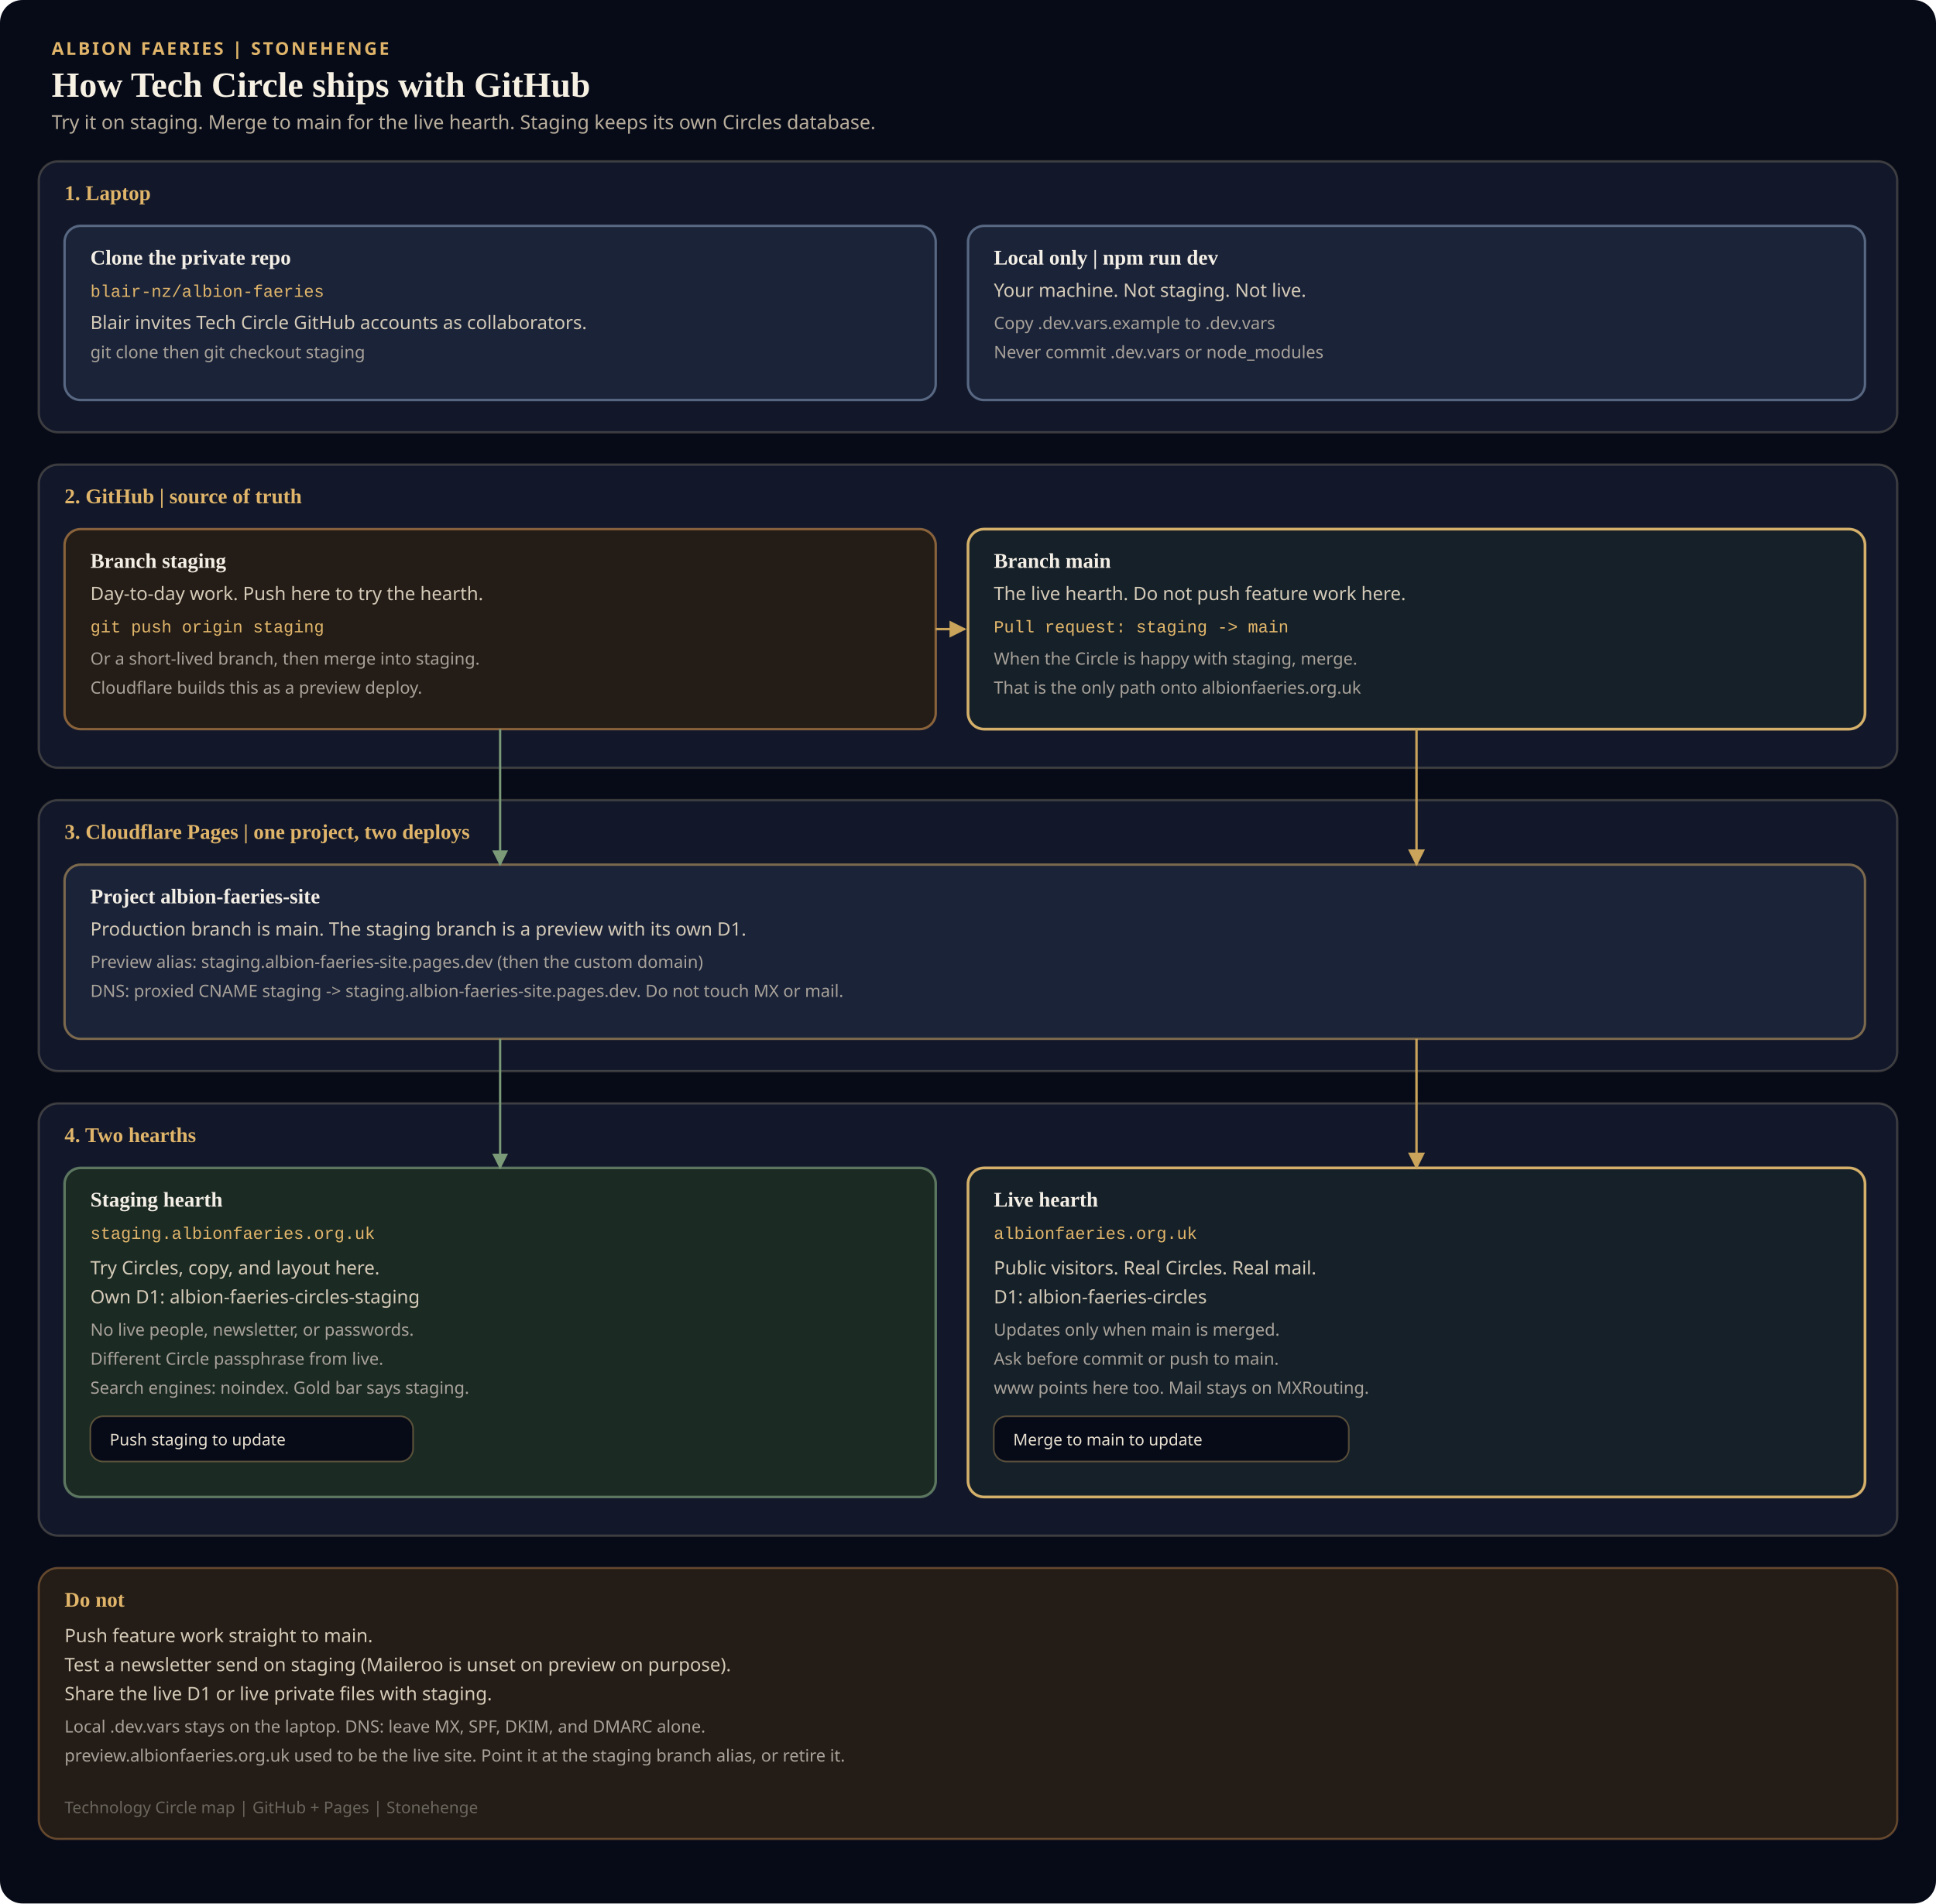
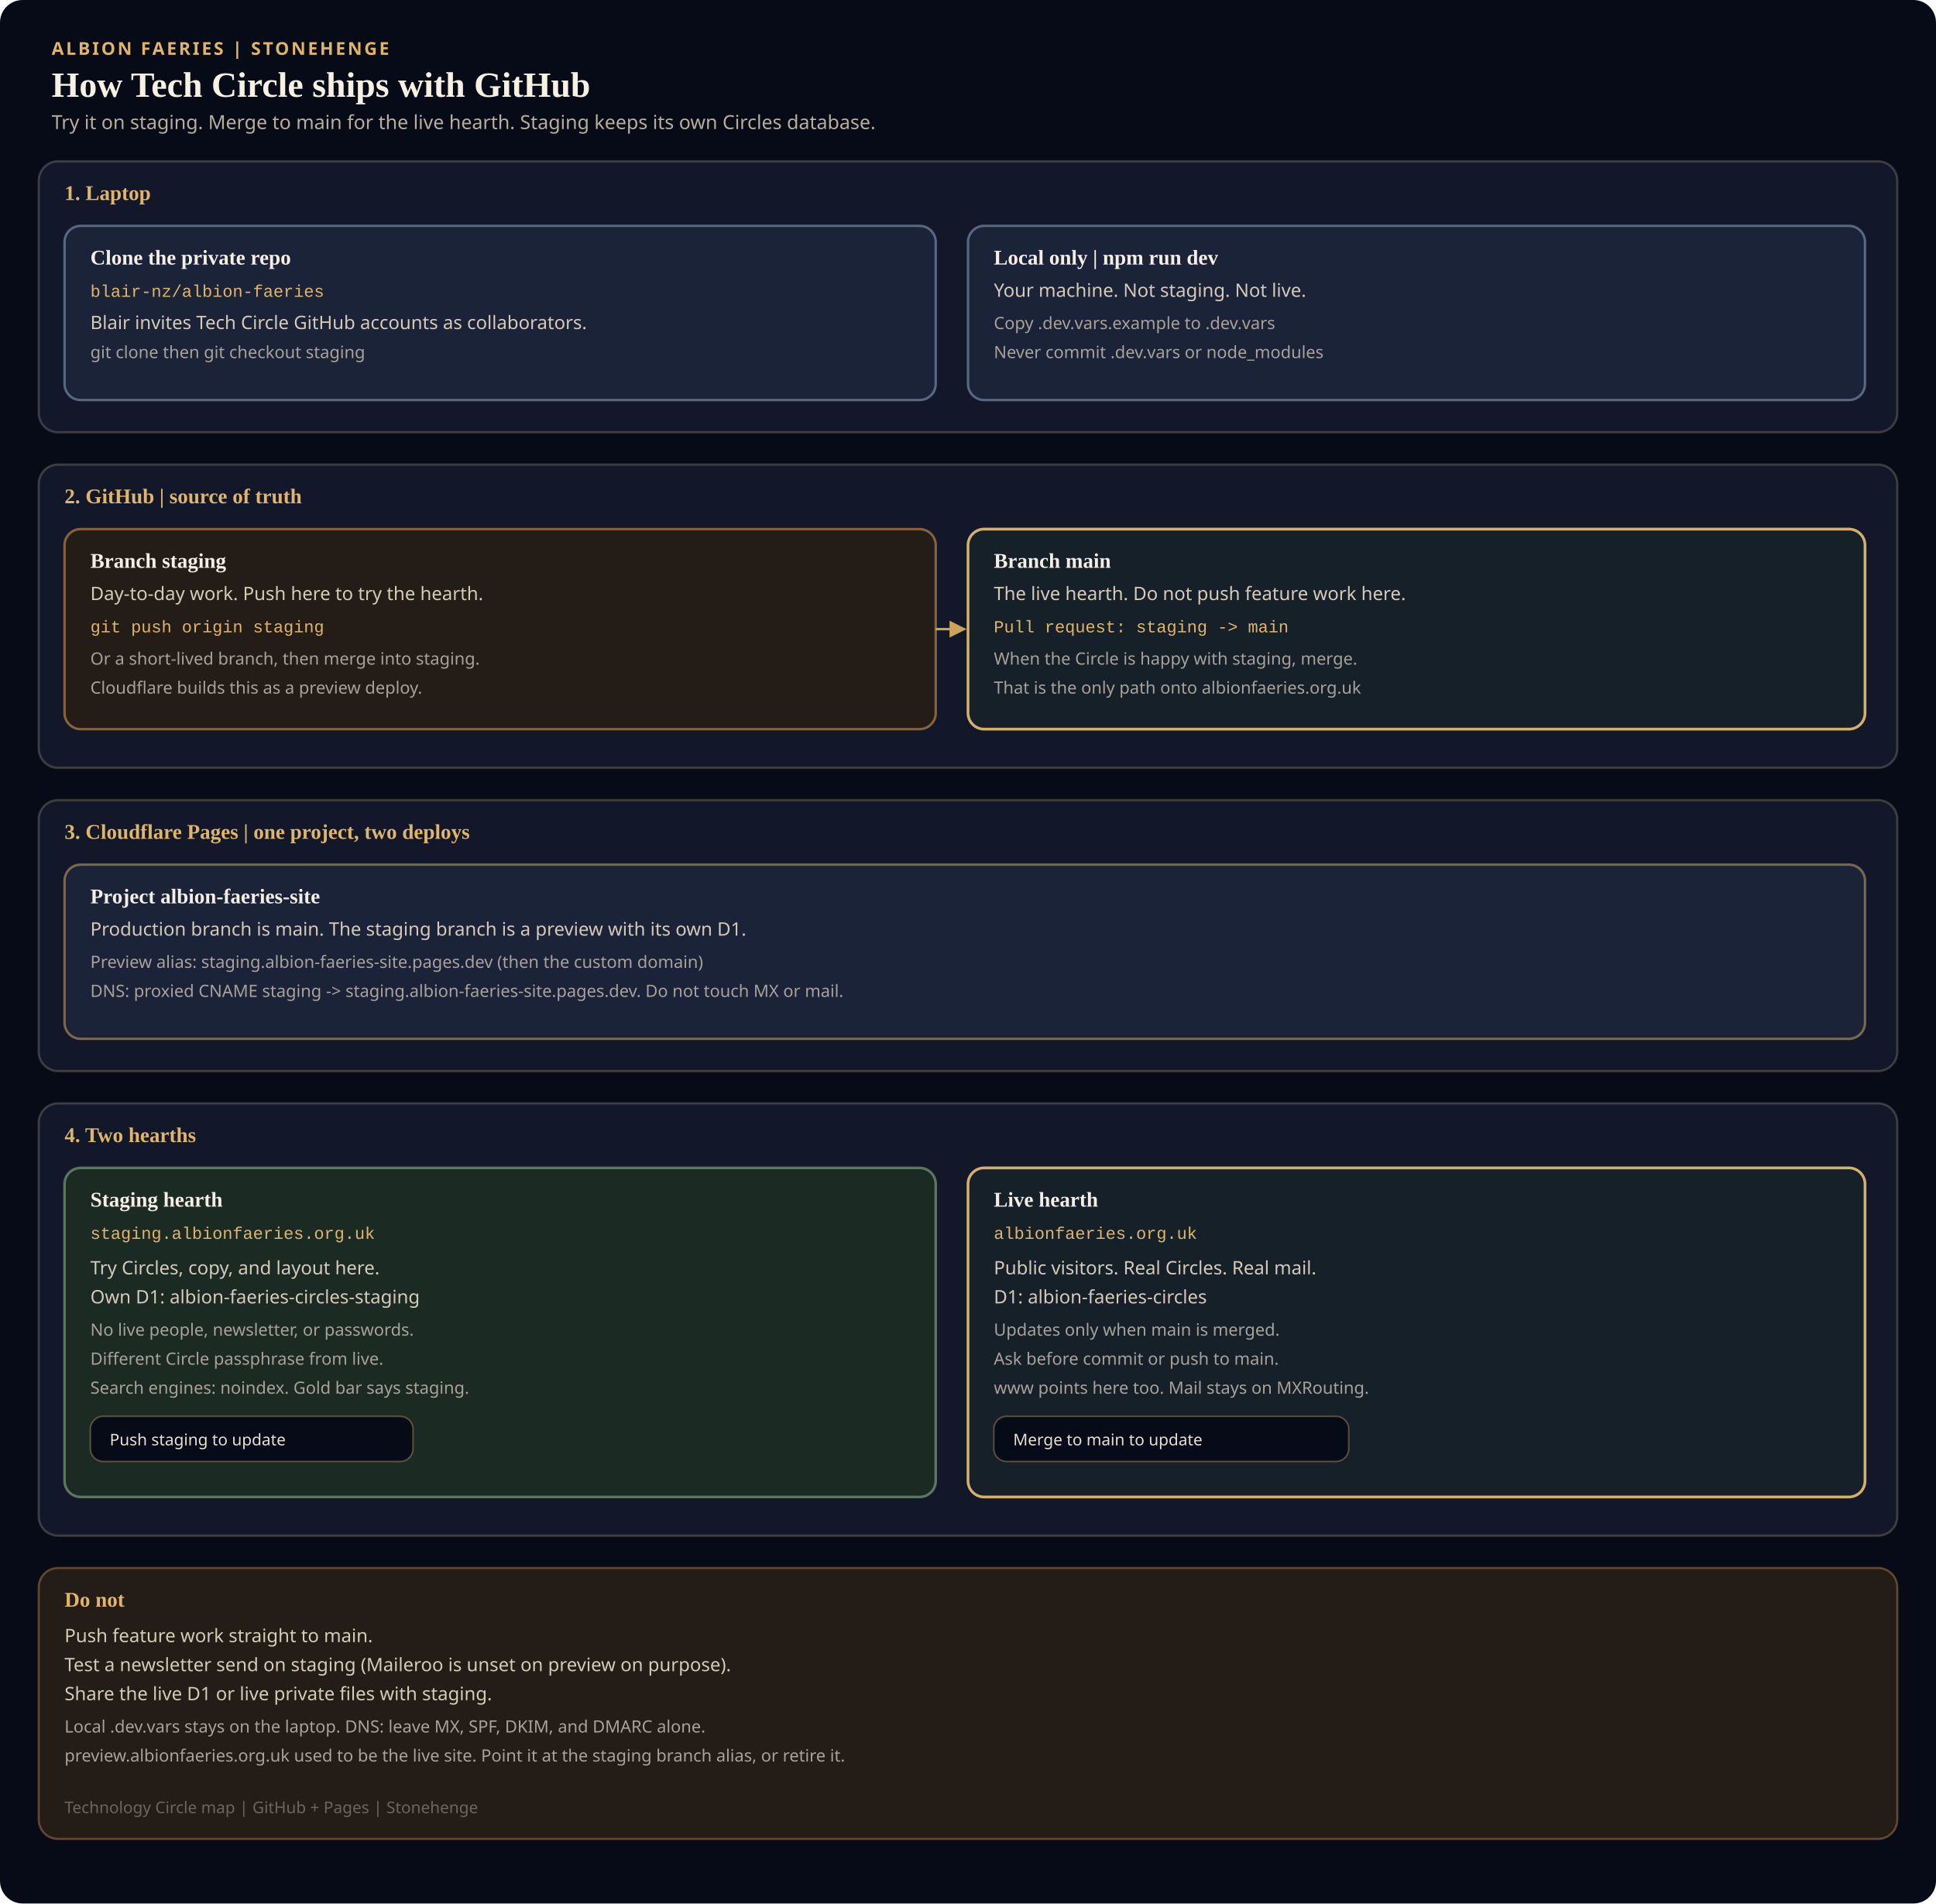
<svg xmlns="http://www.w3.org/2000/svg" viewBox="0 0 1200 1180" role="img" aria-labelledby="title desc">
  <defs>
    <marker id="arr" viewBox="0 0 10 10" refX="9" refY="5" markerWidth="7" markerHeight="7" orient="auto">
      <path d="M 0 0 L 10 5 L 0 10 z" fill="#c9a45a" />
    </marker>
    <marker id="arr-g" viewBox="0 0 10 10" refX="9" refY="5" markerWidth="7" markerHeight="7" orient="auto">
      <path d="M 0 0 L 10 5 L 0 10 z" fill="#7a9a78" />
    </marker>
    <marker id="arr-b" viewBox="0 0 10 10" refX="9" refY="5" markerWidth="7" markerHeight="7" orient="auto">
      <path d="M 0 0 L 10 5 L 0 10 z" fill="#8fa3c4" />
    </marker>
    <style type="text/css">
      .bg { fill: #070b18; }
      .kicker { fill: #e0b56a; font-family: system-ui, "Segoe UI", sans-serif; font-size: 11px; font-weight: 700; letter-spacing: 0.12em; }
      .title { fill: #f7f1e4; font-family: Georgia, "Times New Roman", serif; font-size: 22px; font-weight: 700; }
      .sub { fill: #b9ae9c; font-family: system-ui, "Segoe UI", sans-serif; font-size: 12px; }
      .h { fill: #e0b56a; font-family: Georgia, "Times New Roman", serif; font-size: 13px; font-weight: 700; }
      .h2 { fill: #f4efe6; font-family: Georgia, "Times New Roman", serif; font-size: 13px; font-weight: 700; }
      .t { fill: #d5cbb8; font-family: system-ui, "Segoe UI", sans-serif; font-size: 11.5px; }
      .s { fill: #a8a29a; font-family: system-ui, "Segoe UI", sans-serif; font-size: 10.5px; }
      .mono { fill: #e0b56a; font-family: Consolas, "Courier New", monospace; font-size: 10.5px; }
      .zone { fill: #12182a; stroke: rgba(232,215,176,0.22); stroke-width: 1.4; }
      .lap { fill: #1b2338; stroke: rgba(143,163,196,0.55); stroke-width: 1.5; }
      .git { fill: #241c16; stroke: rgba(196,137,74,0.65); stroke-width: 1.5; }
      .pages { fill: #1b2338; stroke: rgba(224,181,106,0.5); stroke-width: 1.5; }
      .stage { fill: #1c2a24; stroke: rgba(122,154,120,0.7); stroke-width: 1.6; }
      .live { fill: #162028; stroke: #d4b06a; stroke-width: 1.7; }
      .warn { fill: #241c16; stroke: rgba(196,137,74,0.45); stroke-width: 1.3; }
      .edge { stroke: #c9a45a; stroke-width: 1.5; fill: none; marker-end: url(#arr); }
      .edge-g { stroke: #7a9a78; stroke-width: 1.4; fill: none; marker-end: url(#arr-g); }
      .edge-b { stroke: #8fa3c4; stroke-width: 1.4; fill: none; marker-end: url(#arr-b); }
      .chip { fill: #070b18; stroke: rgba(224,181,106,0.35); stroke-width: 1; }
      .chipt { fill: #e8e0d0; font-family: system-ui, "Segoe UI", sans-serif; font-size: 10px; }
      .foot { fill: #6a665e; font-family: system-ui, "Segoe UI", sans-serif; font-size: 10px; }
    </style>
  </defs>
  <rect class="bg" width="1200" height="1180" rx="14" />
  <text class="kicker" x="32" y="34">ALBION FAERIES  |  STONEHENGE</text>
  <text class="title" x="32" y="60">How Tech Circle ships with GitHub</text>
  <text class="sub" x="32" y="80">Try it on staging. Merge to main for the live hearth. Staging keeps its own Circles database.</text>
  <rect class="zone" x="24" y="100" width="1152" height="168" rx="12" />
  <text class="h" x="40" y="124">1. Laptop</text>
  <rect class="lap" x="40" y="140" width="540" height="108" rx="10" />
  <text class="h2" x="56" y="164">Clone the private repo</text>
  <text class="mono" x="56" y="184">blair-nz/albion-faeries</text>
  <text class="t" x="56" y="204">Blair invites Tech Circle GitHub accounts as collaborators.</text>
  <text class="s" x="56" y="222">git clone  then  git checkout staging</text>
  <rect class="lap" x="600" y="140" width="556" height="108" rx="10" />
  <text class="h2" x="616" y="164">Local only  |  npm run dev</text>
  <text class="t" x="616" y="184">Your machine. Not staging. Not live.</text>
  <text class="s" x="616" y="204">Copy .dev.vars.example to .dev.vars</text>
  <text class="s" x="616" y="222">Never commit .dev.vars or node_modules</text>
  <rect class="zone" x="24" y="288" width="1152" height="188" rx="12" />
  <text class="h" x="40" y="312">2. GitHub  |  source of truth</text>
  <rect class="git" x="40" y="328" width="540" height="124" rx="10" />
  <text class="h2" x="56" y="352">Branch  staging</text>
  <text class="t" x="56" y="372">Day-to-day work. Push here to try the hearth.</text>
  <text class="mono" x="56" y="392">git push origin staging</text>
  <text class="s" x="56" y="412">Or a short-lived branch, then merge into staging.</text>
  <text class="s" x="56" y="430">Cloudflare builds this as a preview deploy.</text>
  <rect class="live" x="600" y="328" width="556" height="124" rx="10" />
  <text class="h2" x="616" y="352">Branch  main</text>
  <text class="t" x="616" y="372">The live hearth. Do not push feature work here.</text>
  <text class="mono" x="616" y="392">Pull request:  staging  -&gt;  main</text>
  <text class="s" x="616" y="412">When the Circle is happy with staging, merge.</text>
  <text class="s" x="616" y="430">That is the only path onto albionfaeries.org.uk</text>
  <path class="edge" d="M 580 390 L 598 390" />
  <rect class="zone" x="24" y="496" width="1152" height="168" rx="12" />
  <text class="h" x="40" y="520">3. Cloudflare Pages  |  one project, two deploys</text>
  <rect class="pages" x="40" y="536" width="1116" height="108" rx="10" />
  <text class="h2" x="56" y="560">Project  albion-faeries-site</text>
  <text class="t" x="56" y="580">Production branch is main. The staging branch is a preview with its own D1.</text>
  <text class="s" x="56" y="600">Preview alias: staging.albion-faeries-site.pages.dev  (then the custom domain)</text>
  <text class="s" x="56" y="618">DNS: proxied CNAME staging -&gt; staging.albion-faeries-site.pages.dev. Do not touch MX or mail.</text>
  <rect class="zone" x="24" y="684" width="1152" height="268" rx="12" />
  <text class="h" x="40" y="708">4. Two hearths</text>
  <rect class="stage" x="40" y="724" width="540" height="204" rx="10" />
  <text class="h2" x="56" y="748">Staging hearth</text>
  <text class="mono" x="56" y="768">staging.albionfaeries.org.uk</text>
  <text class="t" x="56" y="790">Try Circles, copy, and layout here.</text>
  <text class="t" x="56" y="808">Own D1: albion-faeries-circles-staging</text>
  <text class="s" x="56" y="828">No live people, newsletter, or passwords.</text>
  <text class="s" x="56" y="846">Different Circle passphrase from live.</text>
  <text class="s" x="56" y="864">Search engines: noindex. Gold bar says staging.</text>
  <rect class="chip" x="56" y="878" width="200" height="28" rx="8" />
  <text class="chipt" x="68" y="896">Push staging to update</text>
  <rect class="live" x="600" y="724" width="556" height="204" rx="10" />
  <text class="h2" x="616" y="748">Live hearth</text>
  <text class="mono" x="616" y="768">albionfaeries.org.uk</text>
  <text class="t" x="616" y="790">Public visitors. Real Circles. Real mail.</text>
  <text class="t" x="616" y="808">D1: albion-faeries-circles</text>
  <text class="s" x="616" y="828">Updates only when main is merged.</text>
  <text class="s" x="616" y="846">Ask before commit or push to main.</text>
  <text class="s" x="616" y="864">www points here too. Mail stays on MXRouting.</text>
  <rect class="chip" x="616" y="878" width="220" height="28" rx="8" />
  <text class="chipt" x="628" y="896">Merge to main to update</text>
-   <path class="edge-g" d="M 310 452 L 310 536" />
-   <path class="edge" d="M 878 452 L 878 536" />
-   <path class="edge-g" d="M 310 644 L 310 724" />
-   <path class="edge" d="M 878 644 L 878 724" />
  <rect class="warn" x="24" y="972" width="1152" height="168" rx="12" />
  <text class="h" x="40" y="996">Do not</text>
  <text class="t" x="40" y="1018">Push feature work straight to main.</text>
  <text class="t" x="40" y="1036">Test a newsletter send on staging (Maileroo is unset on preview on purpose).</text>
  <text class="t" x="40" y="1054">Share the live D1 or live private files with staging.</text>
  <text class="s" x="40" y="1074">Local .dev.vars stays on the laptop. DNS: leave MX, SPF, DKIM, and DMARC alone.</text>
  <text class="s" x="40" y="1092">preview.albionfaeries.org.uk used to be the live site. Point it at the staging branch alias, or retire it.</text>
  <text class="foot" x="40" y="1124">Technology Circle map  |  GitHub + Pages  |  Stonehenge</text>
</svg>
